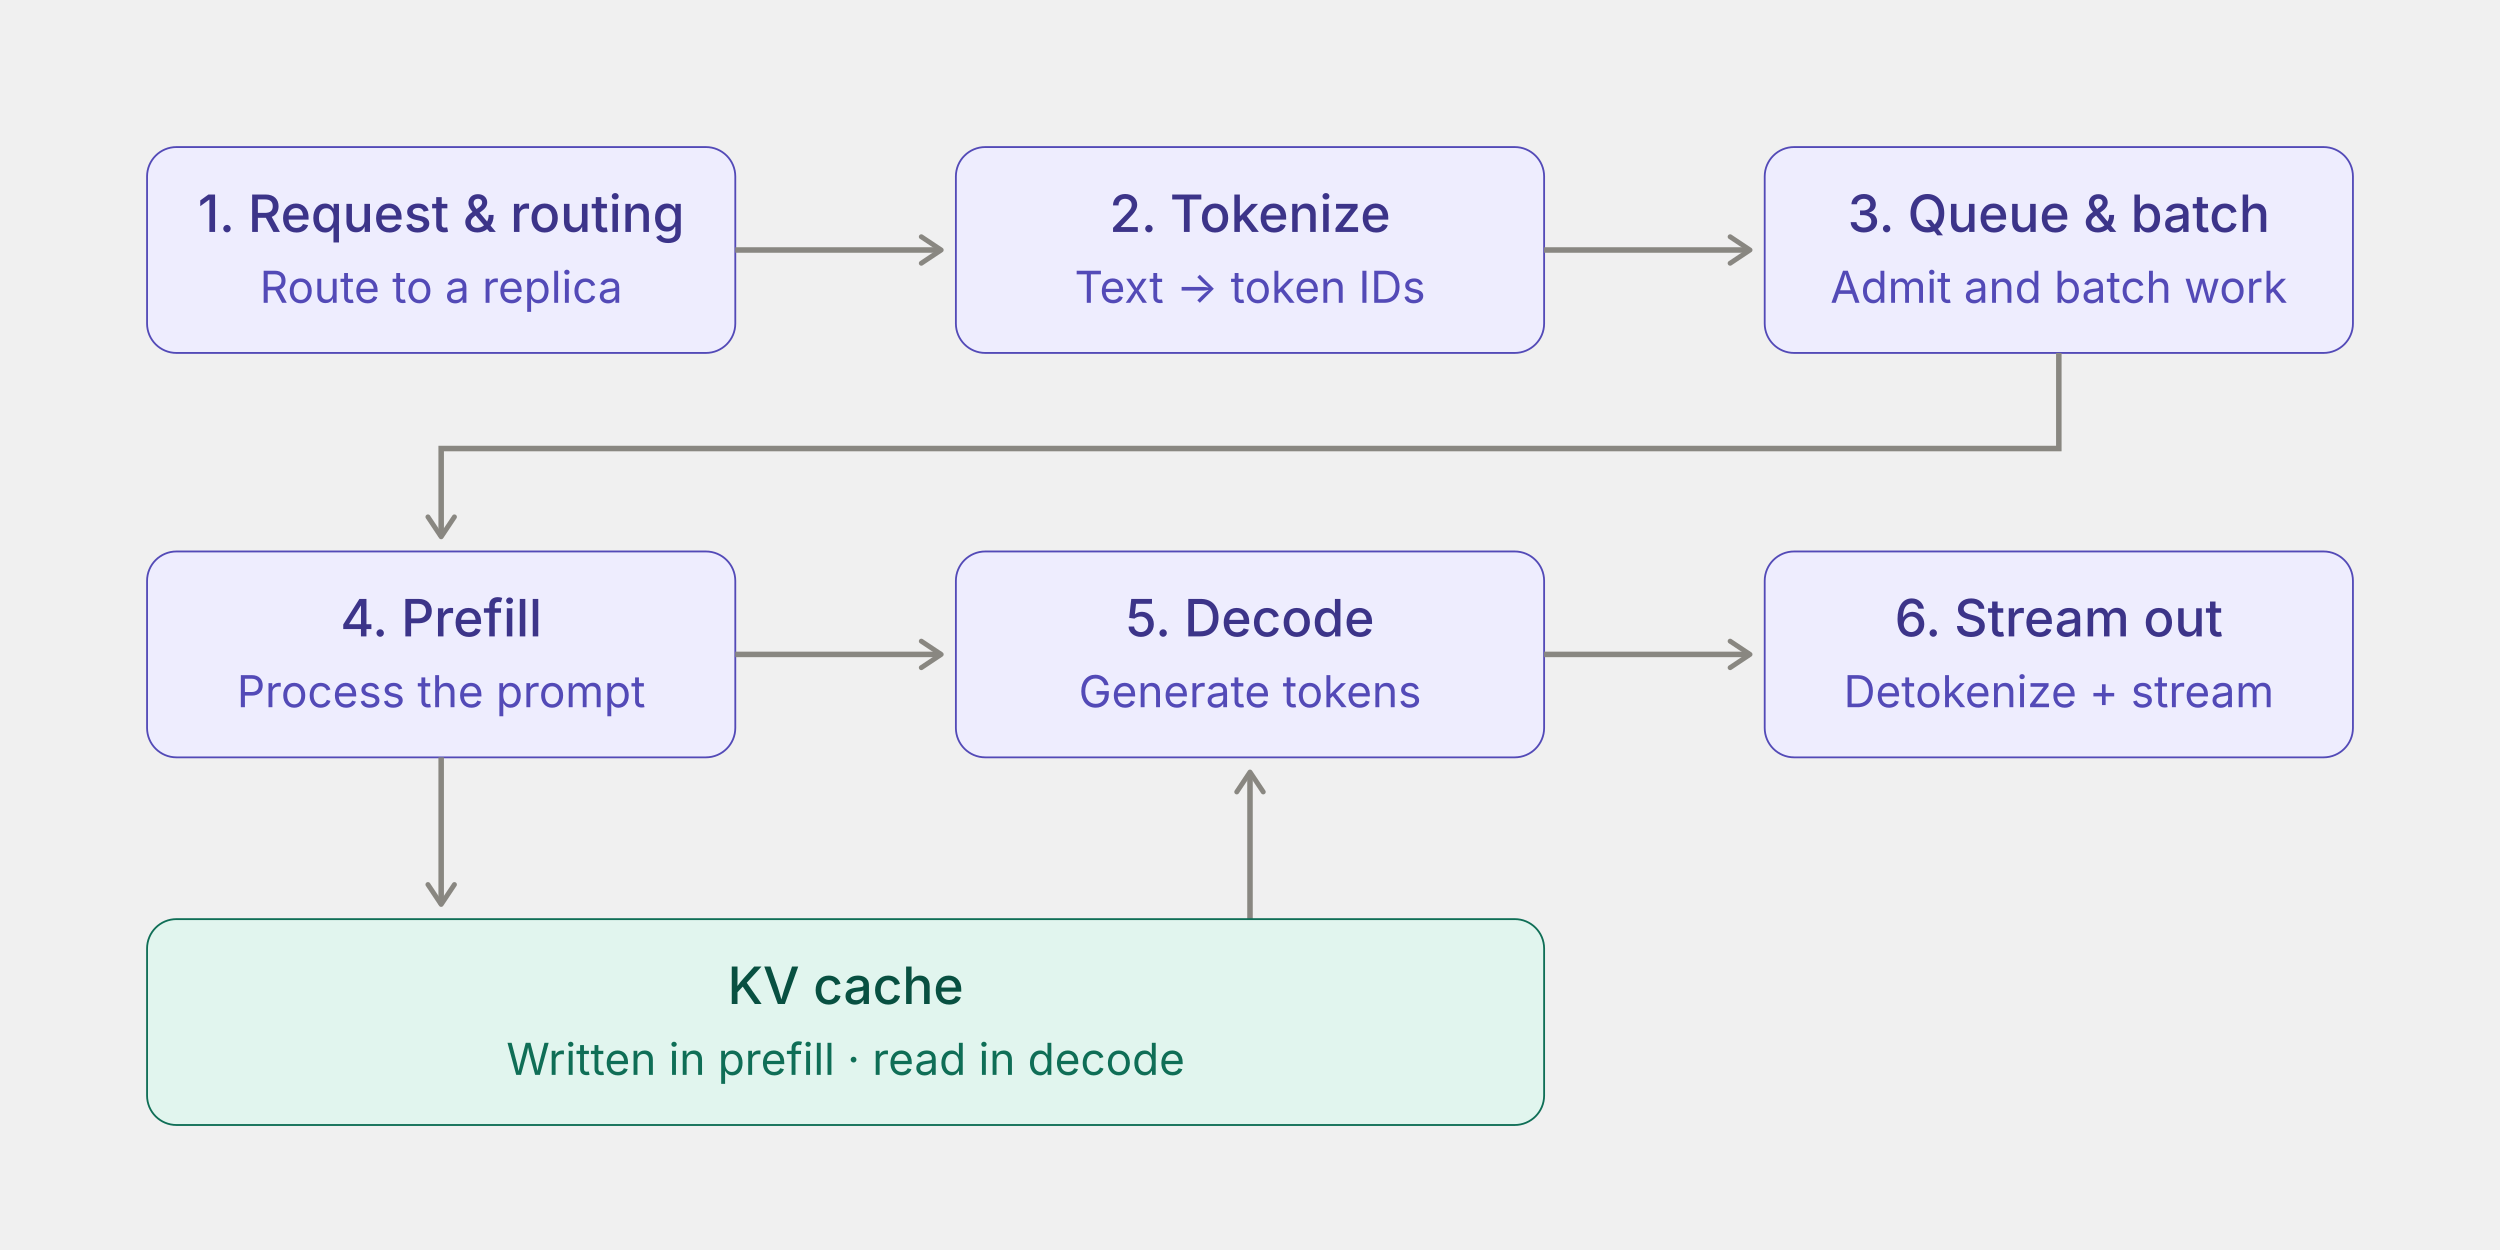
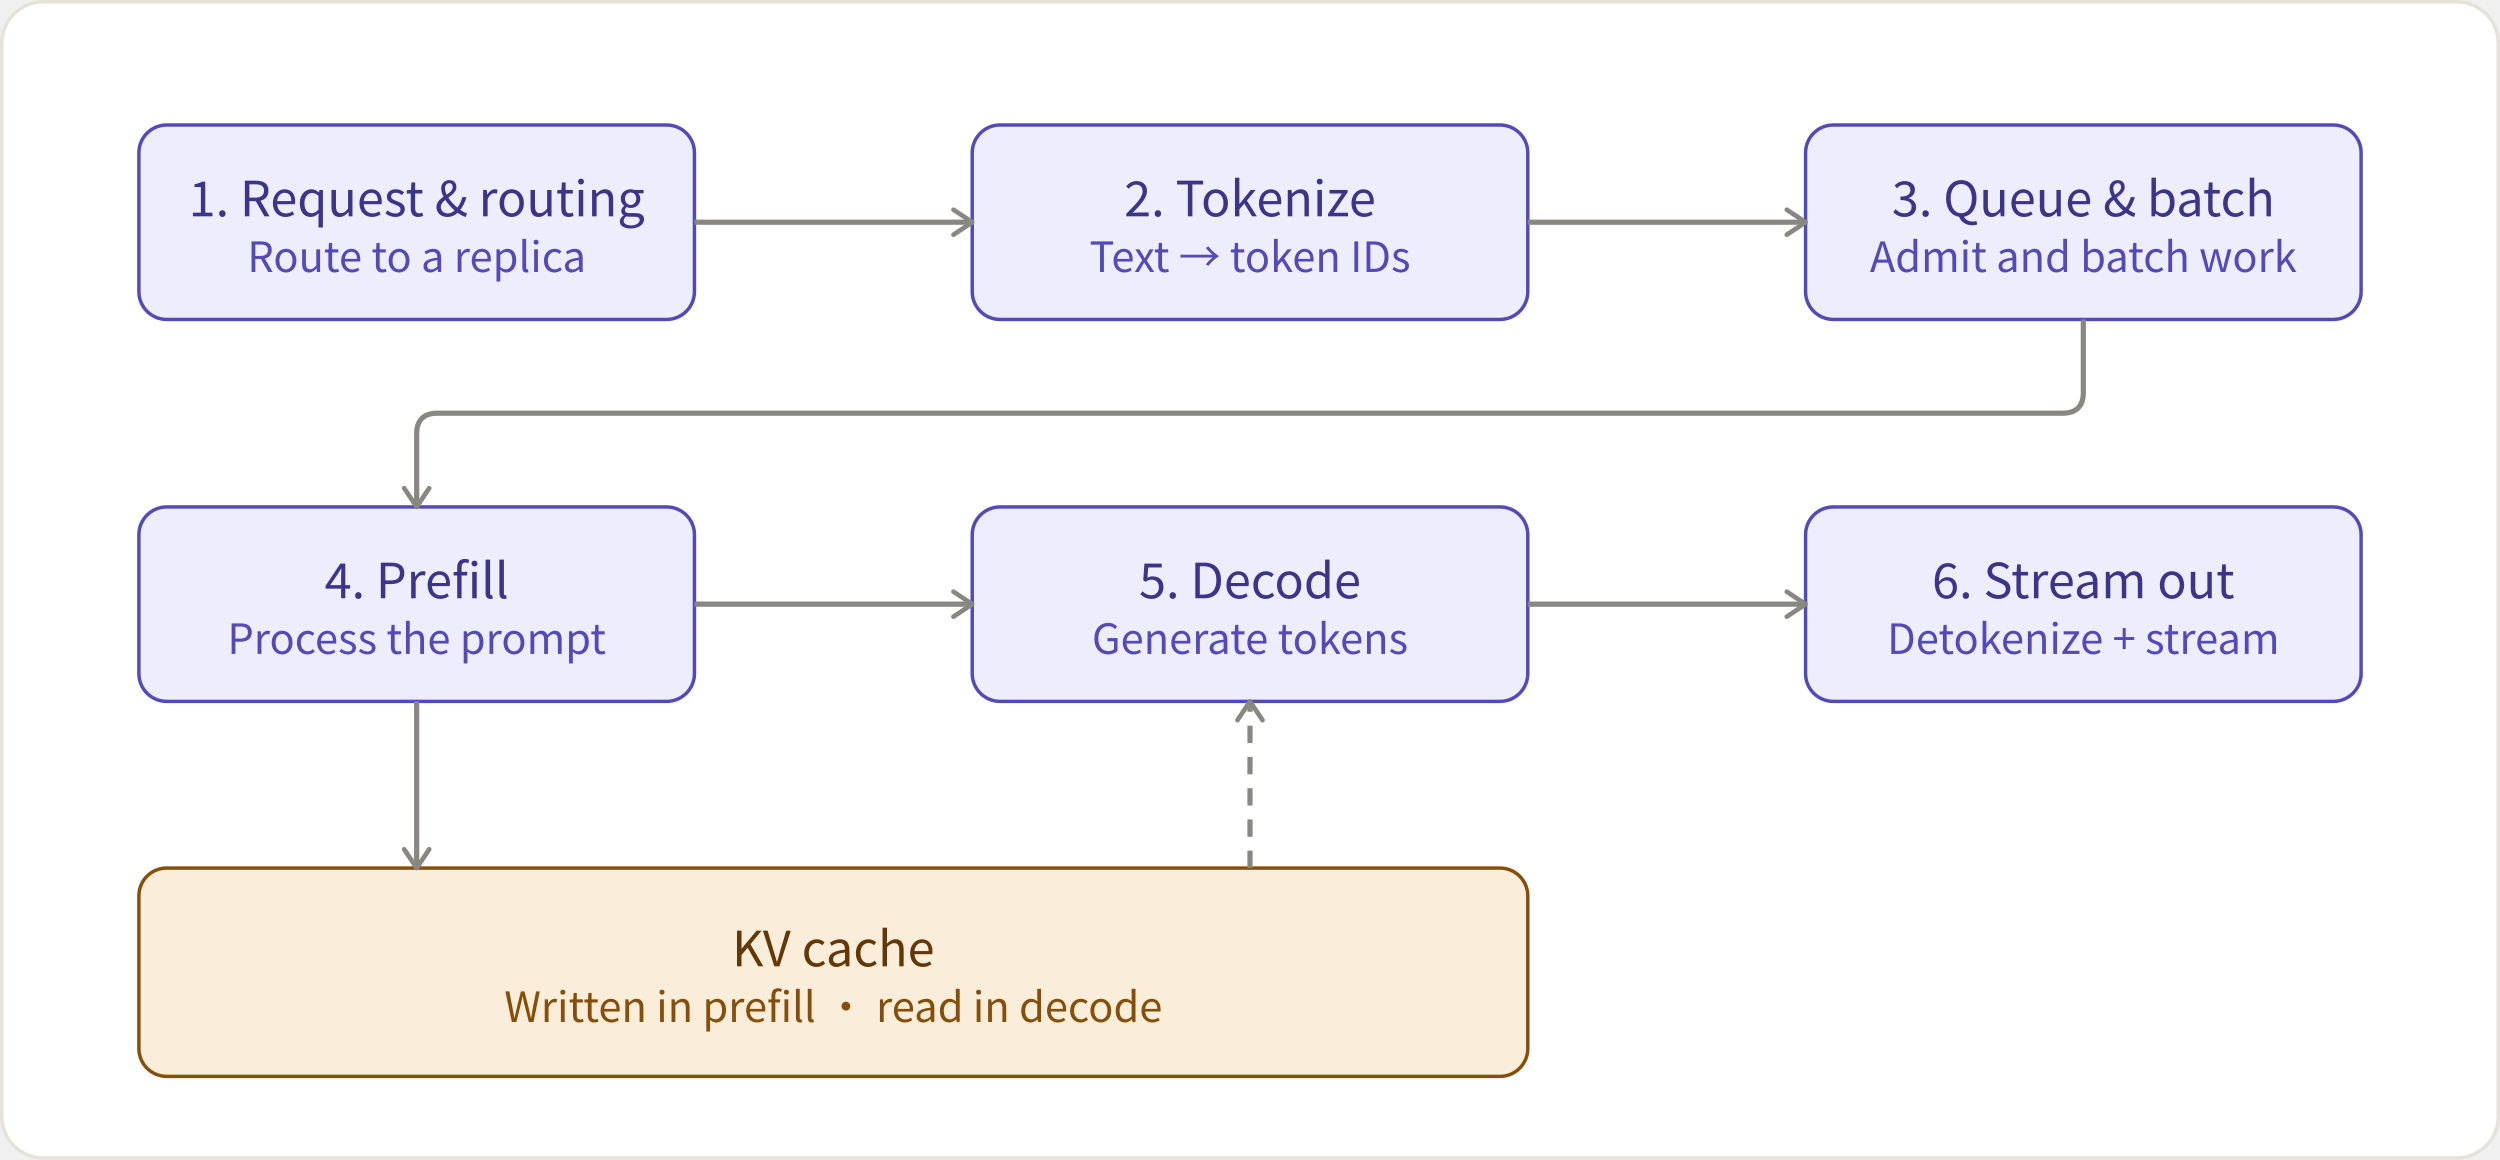
- <svg xmlns="http://www.w3.org/2000/svg" width="100%" viewBox="0 0 680 340" role="img" style="">
+ <svg xmlns="http://www.w3.org/2000/svg" width="100%" viewBox="0 0 720 334" role="img" aria-labelledby="t d">
  <defs>
-     <marker id="arrow" viewBox="0 0 10 10" refX="8" refY="5" markerWidth="6" markerHeight="6" orient="auto-start-reverse">
-       <path d="M2 1L8 5L2 9" fill="none" stroke="context-stroke" stroke-width="1.5" stroke-linecap="round" stroke-linejoin="round" />
+     <marker id="m898781" viewBox="0 0 10 10" refX="8" refY="5" markerWidth="6" markerHeight="6" orient="auto">
+       <path d="M2 1L8 5L2 9" fill="none" stroke="#898781" stroke-width="1.5" stroke-linecap="round" stroke-linejoin="round" />
    </marker>
+     <style>text{font-family:-apple-system,BlinkMacSystemFont,"Segoe UI","PingFang SC","Noto Sans CJK SC",sans-serif;dominant-baseline:central;text-anchor:middle}</style>
  </defs>
-   <g style="fill:rgb(0, 0, 0);stroke:none;color:rgb(11, 11, 11);stroke-width:1px;stroke-linecap:butt;stroke-linejoin:miter;opacity:1;font-family:anthropic-sans, -apple-system, BlinkMacSystemFont, Segoe UI, sans-serif;font-size:16px;font-weight:400;text-anchor:start;dominant-baseline:auto">
-     <rect x="40" y="40" width="160" height="56" rx="8" stroke-width="0.5" style="fill:rgb(238, 237, 254);stroke:rgb(83, 74, 183);color:rgb(11, 11, 11);stroke-width:0.5px;stroke-linecap:butt;stroke-linejoin:miter;opacity:1;font-family:anthropic-sans, -apple-system, BlinkMacSystemFont, Segoe UI, sans-serif;font-size:16px;font-weight:400;text-anchor:start;dominant-baseline:auto" />
-     <text x="120" y="58" text-anchor="middle" dominant-baseline="central" style="fill:rgb(60, 52, 137);stroke:none;color:rgb(11, 11, 11);stroke-width:1px;stroke-linecap:butt;stroke-linejoin:miter;opacity:1;font-family:anthropic-sans, -apple-system, BlinkMacSystemFont, Segoe UI, sans-serif;font-size:14px;font-weight:500;text-anchor:middle;dominant-baseline:central">1. Request &amp; routing</text>
-     <text x="120" y="78" text-anchor="middle" dominant-baseline="central" style="fill:rgb(83, 74, 183);stroke:none;color:rgb(11, 11, 11);stroke-width:1px;stroke-linecap:butt;stroke-linejoin:miter;opacity:1;font-family:anthropic-sans, -apple-system, BlinkMacSystemFont, Segoe UI, sans-serif;font-size:12px;font-weight:400;text-anchor:middle;dominant-baseline:central">Route to a replica</text>
-   </g>
-   <g style="fill:rgb(0, 0, 0);stroke:none;color:rgb(11, 11, 11);stroke-width:1px;stroke-linecap:butt;stroke-linejoin:miter;opacity:1;font-family:anthropic-sans, -apple-system, BlinkMacSystemFont, Segoe UI, sans-serif;font-size:16px;font-weight:400;text-anchor:start;dominant-baseline:auto">
-     <rect x="260" y="40" width="160" height="56" rx="8" stroke-width="0.5" style="fill:rgb(238, 237, 254);stroke:rgb(83, 74, 183);color:rgb(11, 11, 11);stroke-width:0.5px;stroke-linecap:butt;stroke-linejoin:miter;opacity:1;font-family:anthropic-sans, -apple-system, BlinkMacSystemFont, Segoe UI, sans-serif;font-size:16px;font-weight:400;text-anchor:start;dominant-baseline:auto" />
-     <text x="340" y="58" text-anchor="middle" dominant-baseline="central" style="fill:rgb(60, 52, 137);stroke:none;color:rgb(11, 11, 11);stroke-width:1px;stroke-linecap:butt;stroke-linejoin:miter;opacity:1;font-family:anthropic-sans, -apple-system, BlinkMacSystemFont, Segoe UI, sans-serif;font-size:14px;font-weight:500;text-anchor:middle;dominant-baseline:central">2. Tokenize</text>
-     <text x="340" y="78" text-anchor="middle" dominant-baseline="central" style="fill:rgb(83, 74, 183);stroke:none;color:rgb(11, 11, 11);stroke-width:1px;stroke-linecap:butt;stroke-linejoin:miter;opacity:1;font-family:anthropic-sans, -apple-system, BlinkMacSystemFont, Segoe UI, sans-serif;font-size:12px;font-weight:400;text-anchor:middle;dominant-baseline:central">Text → token IDs</text>
-   </g>
-   <g style="fill:rgb(0, 0, 0);stroke:none;color:rgb(11, 11, 11);stroke-width:1px;stroke-linecap:butt;stroke-linejoin:miter;opacity:1;font-family:anthropic-sans, -apple-system, BlinkMacSystemFont, Segoe UI, sans-serif;font-size:16px;font-weight:400;text-anchor:start;dominant-baseline:auto">
-     <rect x="480" y="40" width="160" height="56" rx="8" stroke-width="0.5" style="fill:rgb(238, 237, 254);stroke:rgb(83, 74, 183);color:rgb(11, 11, 11);stroke-width:0.5px;stroke-linecap:butt;stroke-linejoin:miter;opacity:1;font-family:anthropic-sans, -apple-system, BlinkMacSystemFont, Segoe UI, sans-serif;font-size:16px;font-weight:400;text-anchor:start;dominant-baseline:auto" />
-     <text x="560" y="58" text-anchor="middle" dominant-baseline="central" style="fill:rgb(60, 52, 137);stroke:none;color:rgb(11, 11, 11);stroke-width:1px;stroke-linecap:butt;stroke-linejoin:miter;opacity:1;font-family:anthropic-sans, -apple-system, BlinkMacSystemFont, Segoe UI, sans-serif;font-size:14px;font-weight:500;text-anchor:middle;dominant-baseline:central">3. Queue &amp; batch</text>
-     <text x="560" y="78" text-anchor="middle" dominant-baseline="central" style="fill:rgb(83, 74, 183);stroke:none;color:rgb(11, 11, 11);stroke-width:1px;stroke-linecap:butt;stroke-linejoin:miter;opacity:1;font-family:anthropic-sans, -apple-system, BlinkMacSystemFont, Segoe UI, sans-serif;font-size:12px;font-weight:400;text-anchor:middle;dominant-baseline:central">Admit and batch work</text>
-   </g>
-   <line x1="200" y1="68" x2="256" y2="68" marker-end="url(#arrow)" style="fill:none;stroke:rgb(137, 135, 129);color:rgb(11, 11, 11);stroke-width:1.5px;stroke-linecap:butt;stroke-linejoin:miter;opacity:1;font-family:anthropic-sans, -apple-system, BlinkMacSystemFont, Segoe UI, sans-serif;font-size:16px;font-weight:400;text-anchor:start;dominant-baseline:auto" />
-   <line x1="420" y1="68" x2="476" y2="68" marker-end="url(#arrow)" style="fill:none;stroke:rgb(137, 135, 129);color:rgb(11, 11, 11);stroke-width:1.5px;stroke-linecap:butt;stroke-linejoin:miter;opacity:1;font-family:anthropic-sans, -apple-system, BlinkMacSystemFont, Segoe UI, sans-serif;font-size:16px;font-weight:400;text-anchor:start;dominant-baseline:auto" />
-   <path d="M560 96 L560 122 L120 122 L120 146" fill="none" marker-end="url(#arrow)" style="fill:none;stroke:rgb(137, 135, 129);color:rgb(11, 11, 11);stroke-width:1.5px;stroke-linecap:butt;stroke-linejoin:miter;opacity:1;font-family:anthropic-sans, -apple-system, BlinkMacSystemFont, Segoe UI, sans-serif;font-size:16px;font-weight:400;text-anchor:start;dominant-baseline:auto" />
-   <g style="fill:rgb(0, 0, 0);stroke:none;color:rgb(11, 11, 11);stroke-width:1px;stroke-linecap:butt;stroke-linejoin:miter;opacity:1;font-family:anthropic-sans, -apple-system, BlinkMacSystemFont, Segoe UI, sans-serif;font-size:16px;font-weight:400;text-anchor:start;dominant-baseline:auto">
-     <rect x="40" y="150" width="160" height="56" rx="8" stroke-width="0.5" style="fill:rgb(238, 237, 254);stroke:rgb(83, 74, 183);color:rgb(11, 11, 11);stroke-width:0.5px;stroke-linecap:butt;stroke-linejoin:miter;opacity:1;font-family:anthropic-sans, -apple-system, BlinkMacSystemFont, Segoe UI, sans-serif;font-size:16px;font-weight:400;text-anchor:start;dominant-baseline:auto" />
-     <text x="120" y="168" text-anchor="middle" dominant-baseline="central" style="fill:rgb(60, 52, 137);stroke:none;color:rgb(11, 11, 11);stroke-width:1px;stroke-linecap:butt;stroke-linejoin:miter;opacity:1;font-family:anthropic-sans, -apple-system, BlinkMacSystemFont, Segoe UI, sans-serif;font-size:14px;font-weight:500;text-anchor:middle;dominant-baseline:central">4. Prefill</text>
-     <text x="120" y="188" text-anchor="middle" dominant-baseline="central" style="fill:rgb(83, 74, 183);stroke:none;color:rgb(11, 11, 11);stroke-width:1px;stroke-linecap:butt;stroke-linejoin:miter;opacity:1;font-family:anthropic-sans, -apple-system, BlinkMacSystemFont, Segoe UI, sans-serif;font-size:12px;font-weight:400;text-anchor:middle;dominant-baseline:central">Process the prompt</text>
-   </g>
-   <g style="fill:rgb(0, 0, 0);stroke:none;color:rgb(11, 11, 11);stroke-width:1px;stroke-linecap:butt;stroke-linejoin:miter;opacity:1;font-family:anthropic-sans, -apple-system, BlinkMacSystemFont, Segoe UI, sans-serif;font-size:16px;font-weight:400;text-anchor:start;dominant-baseline:auto">
-     <rect x="260" y="150" width="160" height="56" rx="8" stroke-width="0.5" style="fill:rgb(238, 237, 254);stroke:rgb(83, 74, 183);color:rgb(11, 11, 11);stroke-width:0.5px;stroke-linecap:butt;stroke-linejoin:miter;opacity:1;font-family:anthropic-sans, -apple-system, BlinkMacSystemFont, Segoe UI, sans-serif;font-size:16px;font-weight:400;text-anchor:start;dominant-baseline:auto" />
-     <text x="340" y="168" text-anchor="middle" dominant-baseline="central" style="fill:rgb(60, 52, 137);stroke:none;color:rgb(11, 11, 11);stroke-width:1px;stroke-linecap:butt;stroke-linejoin:miter;opacity:1;font-family:anthropic-sans, -apple-system, BlinkMacSystemFont, Segoe UI, sans-serif;font-size:14px;font-weight:500;text-anchor:middle;dominant-baseline:central">5. Decode</text>
-     <text x="340" y="188" text-anchor="middle" dominant-baseline="central" style="fill:rgb(83, 74, 183);stroke:none;color:rgb(11, 11, 11);stroke-width:1px;stroke-linecap:butt;stroke-linejoin:miter;opacity:1;font-family:anthropic-sans, -apple-system, BlinkMacSystemFont, Segoe UI, sans-serif;font-size:12px;font-weight:400;text-anchor:middle;dominant-baseline:central">Generate tokens</text>
-   </g>
-   <g style="fill:rgb(0, 0, 0);stroke:none;color:rgb(11, 11, 11);stroke-width:1px;stroke-linecap:butt;stroke-linejoin:miter;opacity:1;font-family:anthropic-sans, -apple-system, BlinkMacSystemFont, Segoe UI, sans-serif;font-size:16px;font-weight:400;text-anchor:start;dominant-baseline:auto">
-     <rect x="480" y="150" width="160" height="56" rx="8" stroke-width="0.5" style="fill:rgb(238, 237, 254);stroke:rgb(83, 74, 183);color:rgb(11, 11, 11);stroke-width:0.5px;stroke-linecap:butt;stroke-linejoin:miter;opacity:1;font-family:anthropic-sans, -apple-system, BlinkMacSystemFont, Segoe UI, sans-serif;font-size:16px;font-weight:400;text-anchor:start;dominant-baseline:auto" />
-     <text x="560" y="168" text-anchor="middle" dominant-baseline="central" style="fill:rgb(60, 52, 137);stroke:none;color:rgb(11, 11, 11);stroke-width:1px;stroke-linecap:butt;stroke-linejoin:miter;opacity:1;font-family:anthropic-sans, -apple-system, BlinkMacSystemFont, Segoe UI, sans-serif;font-size:14px;font-weight:500;text-anchor:middle;dominant-baseline:central">6. Stream out</text>
-     <text x="560" y="188" text-anchor="middle" dominant-baseline="central" style="fill:rgb(83, 74, 183);stroke:none;color:rgb(11, 11, 11);stroke-width:1px;stroke-linecap:butt;stroke-linejoin:miter;opacity:1;font-family:anthropic-sans, -apple-system, BlinkMacSystemFont, Segoe UI, sans-serif;font-size:12px;font-weight:400;text-anchor:middle;dominant-baseline:central">Detokenize + stream</text>
-   </g>
-   <line x1="200" y1="178" x2="256" y2="178" marker-end="url(#arrow)" style="fill:none;stroke:rgb(137, 135, 129);color:rgb(11, 11, 11);stroke-width:1.5px;stroke-linecap:butt;stroke-linejoin:miter;opacity:1;font-family:anthropic-sans, -apple-system, BlinkMacSystemFont, Segoe UI, sans-serif;font-size:16px;font-weight:400;text-anchor:start;dominant-baseline:auto" />
-   <line x1="420" y1="178" x2="476" y2="178" marker-end="url(#arrow)" style="fill:none;stroke:rgb(137, 135, 129);color:rgb(11, 11, 11);stroke-width:1.5px;stroke-linecap:butt;stroke-linejoin:miter;opacity:1;font-family:anthropic-sans, -apple-system, BlinkMacSystemFont, Segoe UI, sans-serif;font-size:16px;font-weight:400;text-anchor:start;dominant-baseline:auto" />
-   <line x1="120" y1="206" x2="120" y2="246" marker-end="url(#arrow)" style="fill:none;stroke:rgb(137, 135, 129);color:rgb(11, 11, 11);stroke-width:1.5px;stroke-linecap:butt;stroke-linejoin:miter;opacity:1;font-family:anthropic-sans, -apple-system, BlinkMacSystemFont, Segoe UI, sans-serif;font-size:16px;font-weight:400;text-anchor:start;dominant-baseline:auto" />
-   <line x1="340" y1="250" x2="340" y2="210" marker-end="url(#arrow)" style="fill:none;stroke:rgb(137, 135, 129);color:rgb(11, 11, 11);stroke-width:1.5px;stroke-linecap:butt;stroke-linejoin:miter;opacity:1;font-family:anthropic-sans, -apple-system, BlinkMacSystemFont, Segoe UI, sans-serif;font-size:16px;font-weight:400;text-anchor:start;dominant-baseline:auto" />
-   <g style="fill:rgb(0, 0, 0);stroke:none;color:rgb(11, 11, 11);stroke-width:1px;stroke-linecap:butt;stroke-linejoin:miter;opacity:1;font-family:anthropic-sans, -apple-system, BlinkMacSystemFont, Segoe UI, sans-serif;font-size:16px;font-weight:400;text-anchor:start;dominant-baseline:auto">
-     <rect x="40" y="250" width="380" height="56" rx="8" stroke-width="0.5" style="fill:rgb(225, 245, 238);stroke:rgb(15, 110, 86);color:rgb(11, 11, 11);stroke-width:0.5px;stroke-linecap:butt;stroke-linejoin:miter;opacity:1;font-family:anthropic-sans, -apple-system, BlinkMacSystemFont, Segoe UI, sans-serif;font-size:16px;font-weight:400;text-anchor:start;dominant-baseline:auto" />
-     <text x="230" y="268" text-anchor="middle" dominant-baseline="central" style="fill:rgb(8, 80, 65);stroke:none;color:rgb(11, 11, 11);stroke-width:1px;stroke-linecap:butt;stroke-linejoin:miter;opacity:1;font-family:anthropic-sans, -apple-system, BlinkMacSystemFont, Segoe UI, sans-serif;font-size:14px;font-weight:500;text-anchor:middle;dominant-baseline:central">KV cache</text>
-     <text x="230" y="288" text-anchor="middle" dominant-baseline="central" style="fill:rgb(15, 110, 86);stroke:none;color:rgb(11, 11, 11);stroke-width:1px;stroke-linecap:butt;stroke-linejoin:miter;opacity:1;font-family:anthropic-sans, -apple-system, BlinkMacSystemFont, Segoe UI, sans-serif;font-size:12px;font-weight:400;text-anchor:middle;dominant-baseline:central">Written in prefill · read in decode</text>
-   </g>
+   <rect x="0.5" y="0.5" width="719" height="333" rx="12" fill="#FFFFFF" stroke="#E4E2DA" stroke-width="1" />
+   <rect x="40" y="36" width="160" height="56" rx="8" fill="#EEEDFE" stroke="#534AB7" stroke-width="1" />
+   <text x="120" y="56.2" font-size="14" font-weight="500" fill="#3C3489">1. Request &amp; routing</text>
+   <text x="120" y="73.1" font-size="12" fill="#534AB7">Route to a replica</text>
+   <rect x="280" y="36" width="160" height="56" rx="8" fill="#EEEDFE" stroke="#534AB7" stroke-width="1" />
+   <text x="360" y="56.2" font-size="14" font-weight="500" fill="#3C3489">2. Tokenize</text>
+   <text x="360" y="73.1" font-size="12" fill="#534AB7">Text → token IDs</text>
+   <rect x="520" y="36" width="160" height="56" rx="8" fill="#EEEDFE" stroke="#534AB7" stroke-width="1" />
+   <text x="600" y="56.2" font-size="14" font-weight="500" fill="#3C3489">3. Queue &amp; batch</text>
+   <text x="600" y="73.1" font-size="12" fill="#534AB7">Admit and batch work</text>
+   <rect x="40" y="146" width="160" height="56" rx="8" fill="#EEEDFE" stroke="#534AB7" stroke-width="1" />
+   <text x="120" y="166.2" font-size="14" font-weight="500" fill="#3C3489">4. Prefill</text>
+   <text x="120" y="183.1" font-size="12" fill="#534AB7">Process the prompt</text>
+   <rect x="280" y="146" width="160" height="56" rx="8" fill="#EEEDFE" stroke="#534AB7" stroke-width="1" />
+   <text x="360" y="166.2" font-size="14" font-weight="500" fill="#3C3489">5. Decode</text>
+   <text x="360" y="183.1" font-size="12" fill="#534AB7">Generate tokens</text>
+   <rect x="520" y="146" width="160" height="56" rx="8" fill="#EEEDFE" stroke="#534AB7" stroke-width="1" />
+   <text x="600" y="166.2" font-size="14" font-weight="500" fill="#3C3489">6. Stream out</text>
+   <text x="600" y="183.1" font-size="12" fill="#534AB7">Detokenize + stream</text>
+   <path d="M200 64 L280 64" fill="none" stroke="#898781" stroke-width="1.5" stroke-linejoin="round" marker-end="url(#m898781)" />
+   <path d="M440 64 L520 64" fill="none" stroke="#898781" stroke-width="1.5" stroke-linejoin="round" marker-end="url(#m898781)" />
+   <path d="M600 92 L600 113 Q600 119 594 119 L126 119 Q120 119 120 125 L120 146" fill="none" stroke="#898781" stroke-width="1.5" stroke-linejoin="round" marker-end="url(#m898781)" />
+   <path d="M200 174 L280 174" fill="none" stroke="#898781" stroke-width="1.5" stroke-linejoin="round" marker-end="url(#m898781)" />
+   <path d="M440 174 L520 174" fill="none" stroke="#898781" stroke-width="1.5" stroke-linejoin="round" marker-end="url(#m898781)" />
+   <rect x="40" y="250" width="400" height="60" rx="8" fill="#FAEEDA" stroke="#854F0B" stroke-width="1" />
+   <text x="240" y="272.2" font-size="14" font-weight="500" fill="#633806">KV cache</text>
+   <text x="240" y="289.1" font-size="12" fill="#854F0B">Written in prefill · read in decode</text>
+   <path d="M120 202 L120 250" fill="none" stroke="#898781" stroke-width="1.5" stroke-linejoin="round" marker-end="url(#m898781)" />
+   <path d="M360 250 L360 202" fill="none" stroke="#898781" stroke-width="1.5" stroke-linejoin="round" stroke-dasharray="5 4" marker-end="url(#m898781)" />
</svg>
